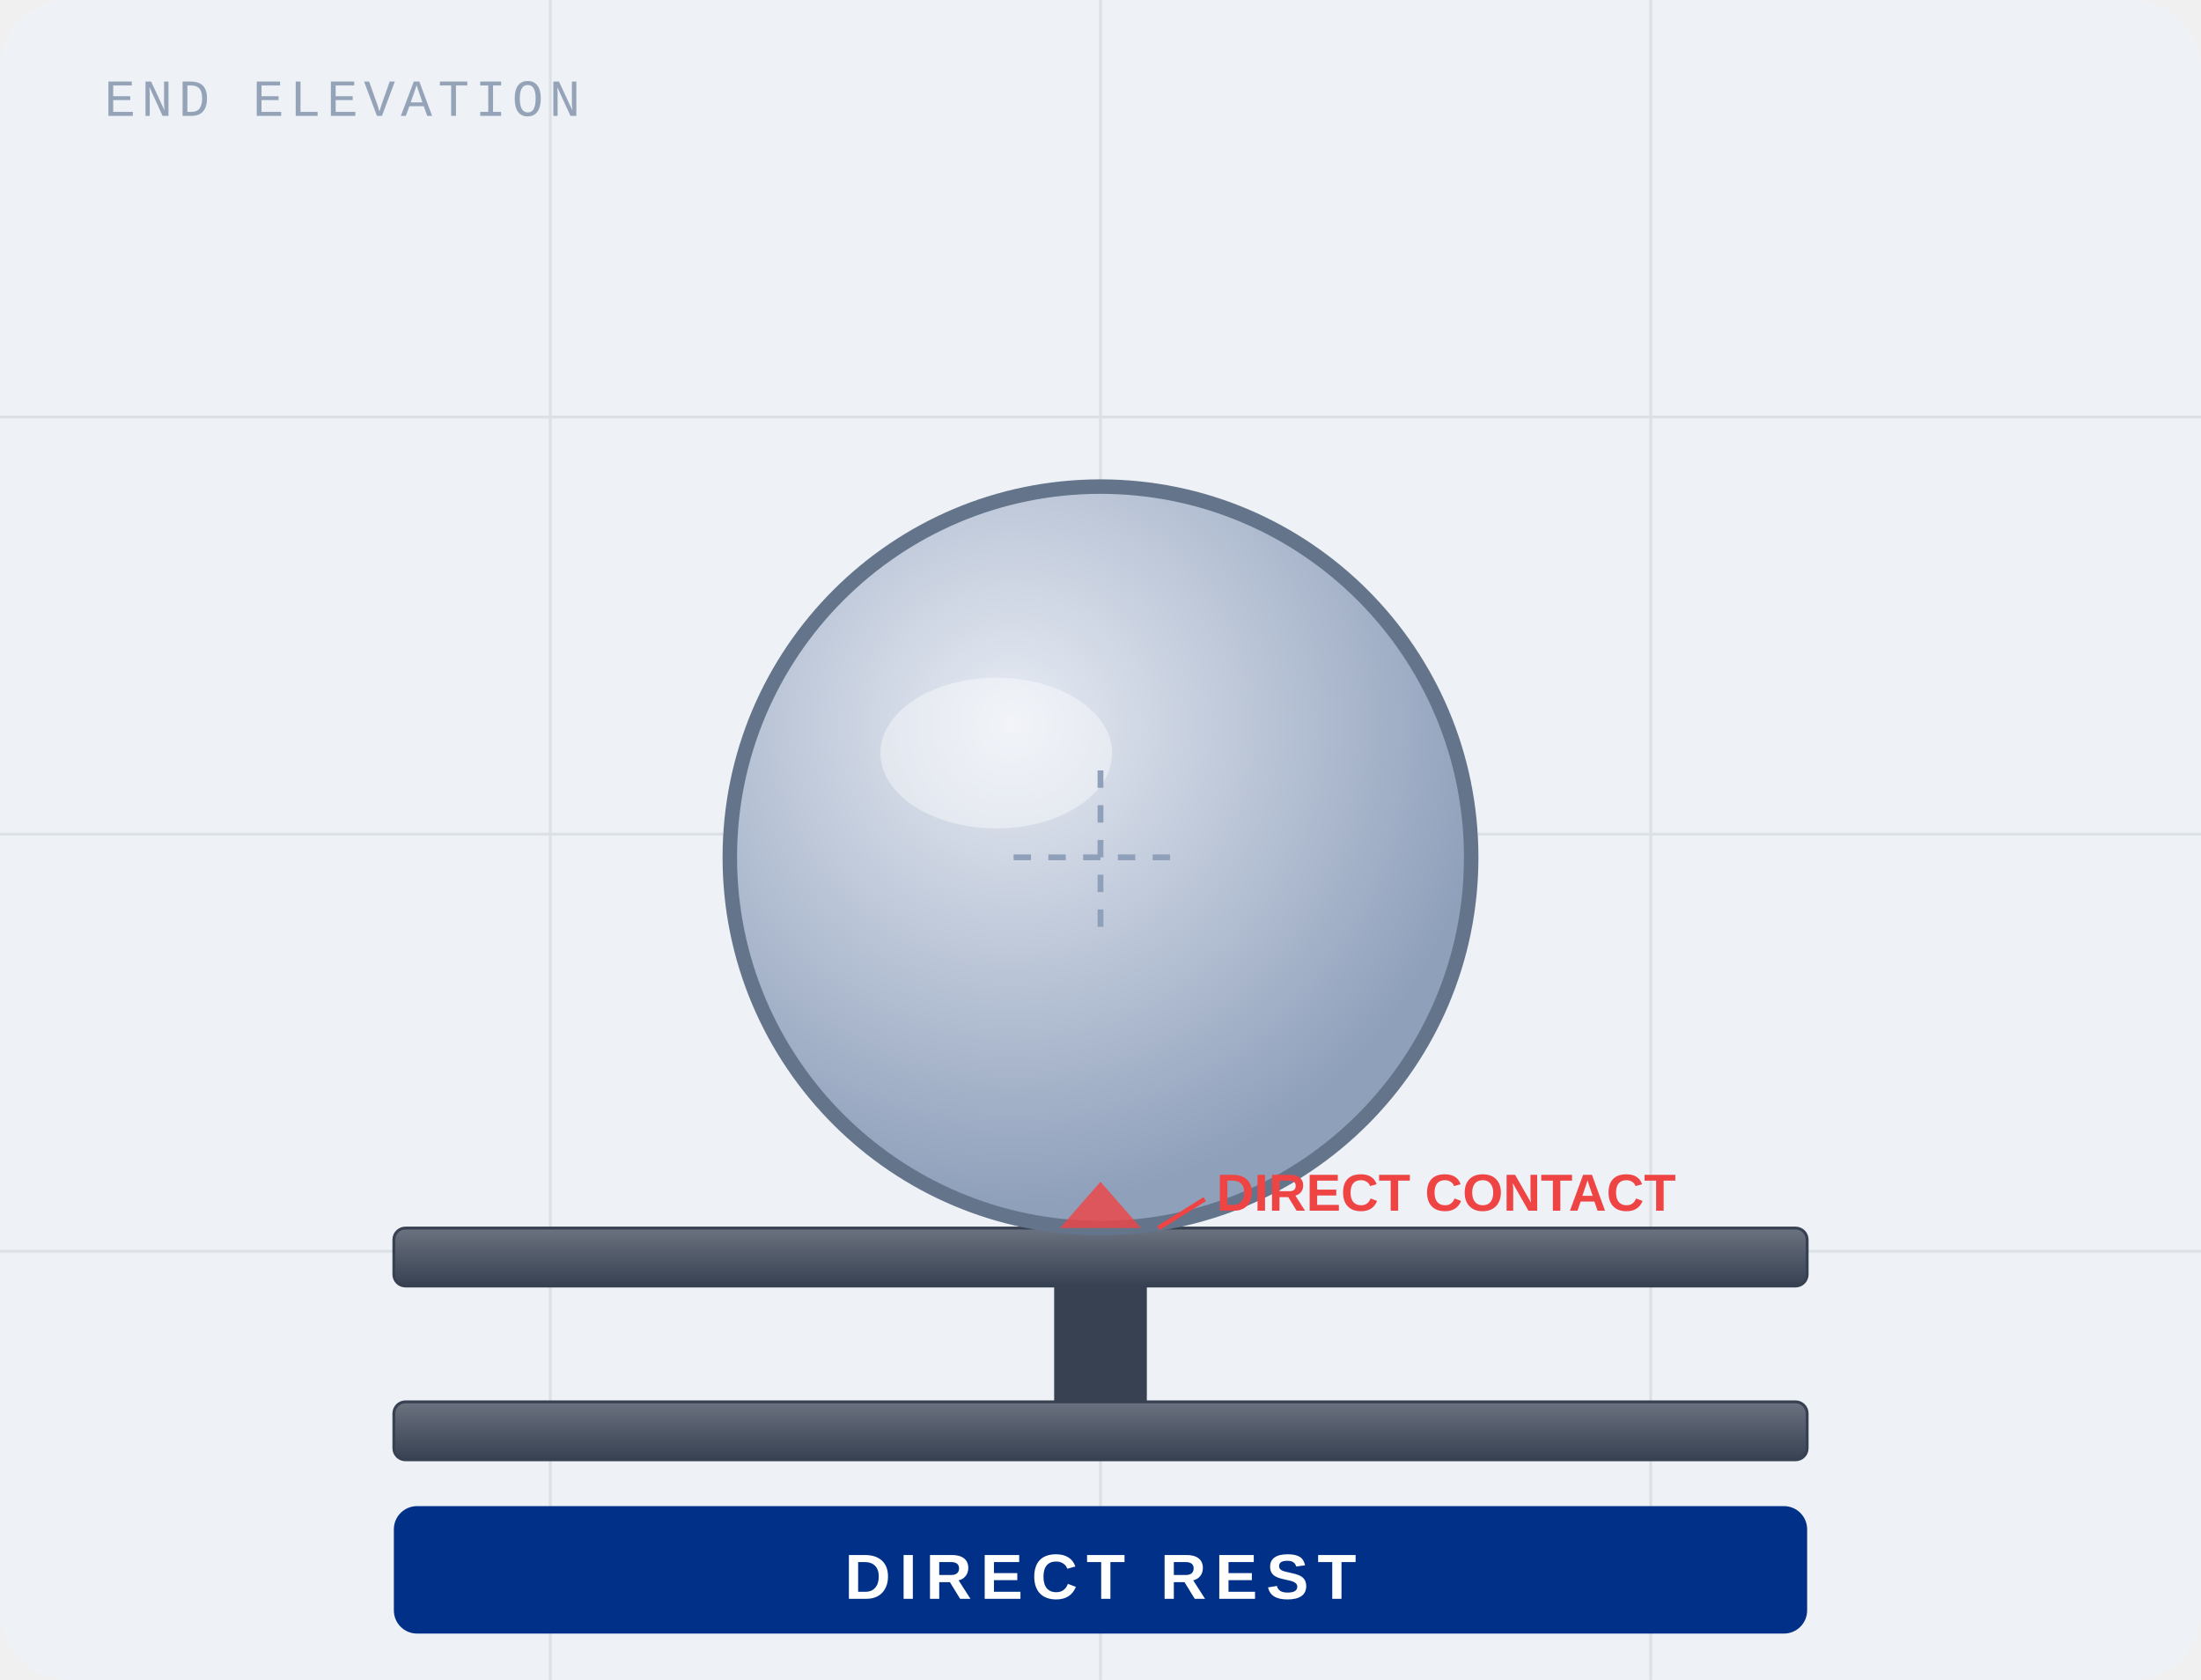
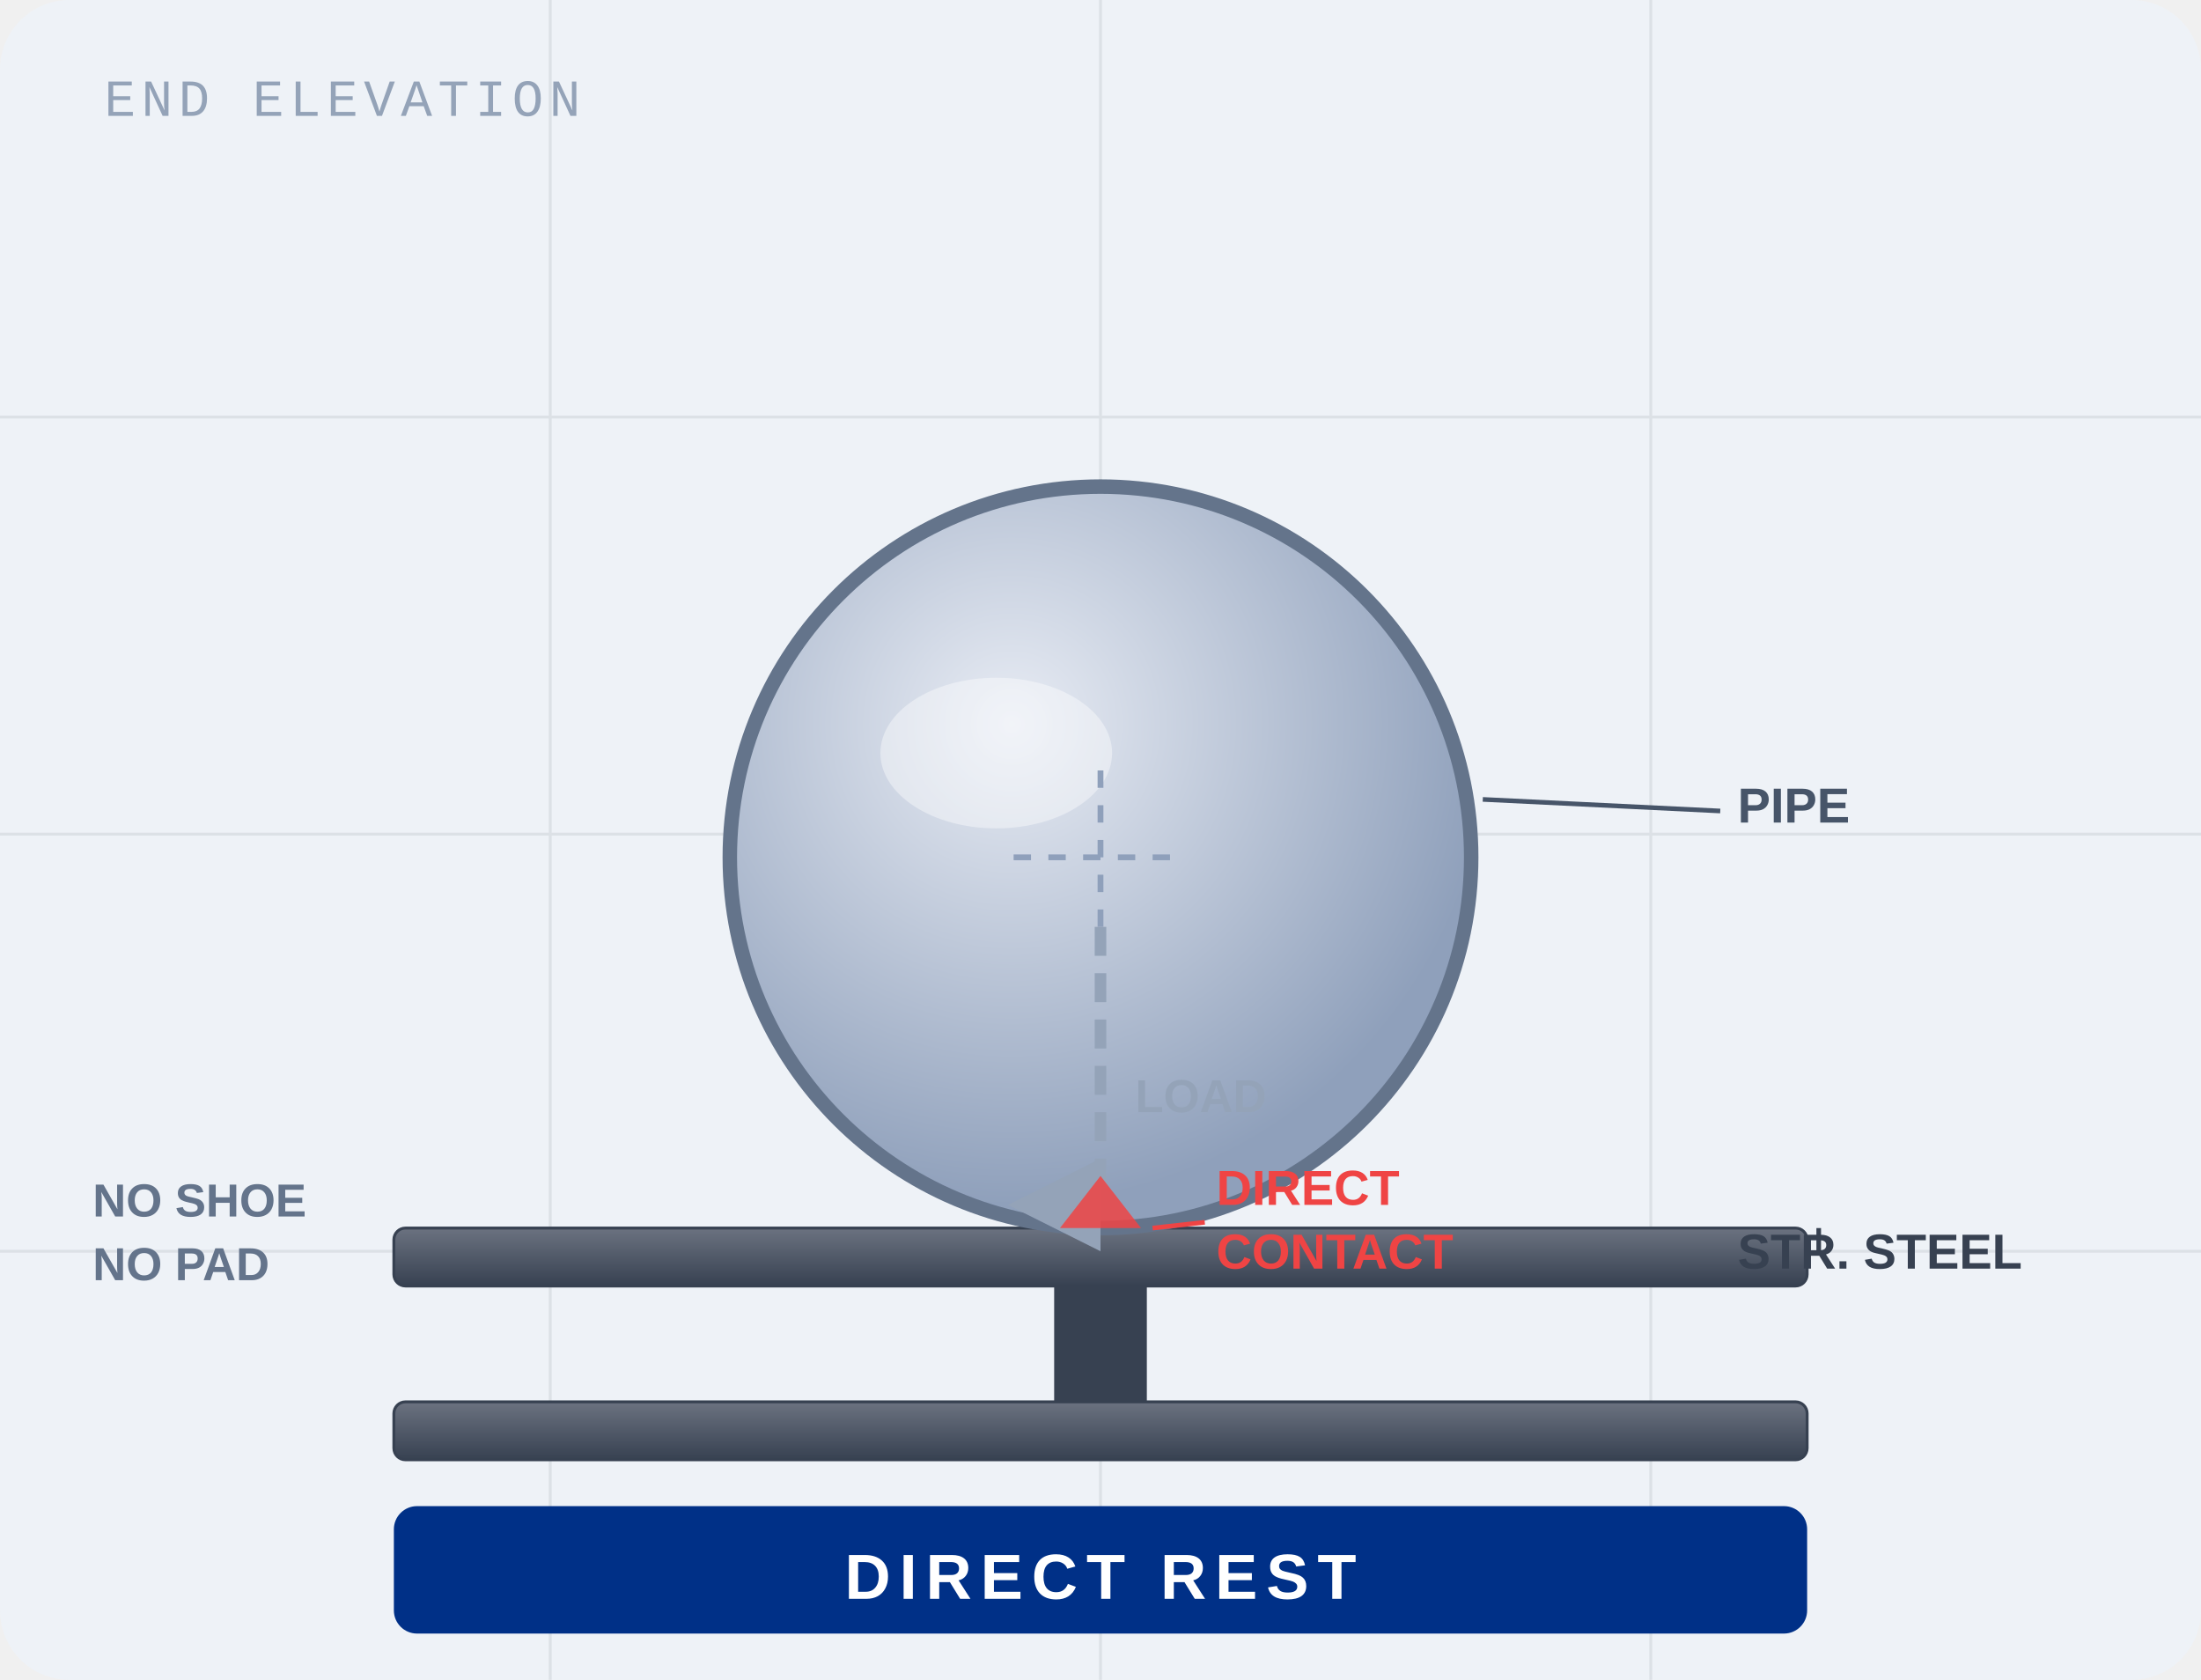
<svg xmlns="http://www.w3.org/2000/svg" viewBox="0 0 380 290">
  <defs>
    <radialGradient id="pg" cx="38%" cy="32%" r="65%">
      <stop offset="0%" stop-color="#E8ECF4" />
      <stop offset="100%" stop-color="#8FA0BB" />
    </radialGradient>
    <linearGradient id="sg" x1="0" y1="0" x2="0" y2="1">
      <stop offset="0%" stop-color="#6B7280" />
      <stop offset="100%" stop-color="#374151" />
    </linearGradient>
+     <marker id="load_arr" markerWidth="8" markerHeight="8" refX="4" refY="0" orient="auto">
+       <path d="M0,0 L4,8 L8,0 z" fill="#94A3B8" />
+     </marker>
  </defs>
  <rect width="380" height="290" fill="#EEF2F7" rx="12" />
  <g stroke="#D1D5DB" stroke-width="0.5" opacity="0.6">
    <line x1="0" y1="72" x2="380" y2="72" />
    <line x1="0" y1="144" x2="380" y2="144" />
    <line x1="0" y1="216" x2="380" y2="216" />
    <line x1="95" y1="0" x2="95" y2="290" />
    <line x1="190" y1="0" x2="190" y2="290" />
    <line x1="285" y1="0" x2="285" y2="290" />
  </g>
  <text x="18" y="20" font-family="'Courier New',monospace" font-size="9" fill="#94A3B8" letter-spacing="1">END ELEVATION</text>
  <rect x="68" y="212" width="244" height="10" rx="2" fill="url(#sg)" stroke="#374151" stroke-width="0.5" />
  <rect x="182" y="222" width="16" height="20" fill="#374151" />
  <rect x="68" y="242" width="244" height="10" rx="2" fill="url(#sg)" stroke="#374151" stroke-width="0.5" />
  <circle cx="190" cy="148" r="64" fill="url(#pg)" stroke="#64748B" stroke-width="2.5" />
  <ellipse cx="172" cy="130" rx="20" ry="13" fill="rgba(255,255,255,0.4)" />
  <line x1="190" y1="133" x2="190" y2="163" stroke="#8FA0BB" stroke-width="1" stroke-dasharray="3,3" />
  <line x1="175" y1="148" x2="205" y2="148" stroke="#8FA0BB" stroke-width="1" stroke-dasharray="3,3" />
-   <polygon points="183,212 190,204 197,212" fill="#EF4444" opacity="0.8" />
-   <text x="210" y="209" font-family="'Arial',sans-serif" font-size="9" fill="#EF4444" font-weight="600">DIRECT CONTACT</text>
-   <line x1="208" y1="207" x2="200" y2="212" stroke="#EF4444" stroke-width="0.8" />
+   <line x1="190" y1="160" x2="190" y2="208" stroke="#94A3B8" stroke-width="2" stroke-dasharray="5,3" marker-end="url(#load_arr)" />
+   <text x="196" y="192" font-family="'Arial',sans-serif" font-size="8" fill="#94A3B8" font-weight="600">LOAD</text>
+   <polygon points="183,212 190,203 197,212" fill="#EF4444" opacity="0.85" />
+   <text x="210" y="208" font-family="'Arial',sans-serif" font-size="8.5" fill="#EF4444" font-weight="700">DIRECT</text>
+   <text x="210" y="219" font-family="'Arial',sans-serif" font-size="8.5" fill="#EF4444" font-weight="700">CONTACT</text>
+   <line x1="208" y1="211" x2="199" y2="212" stroke="#EF4444" stroke-width="0.8" />
+   <text x="16" y="210" font-family="'Arial',sans-serif" font-size="8" fill="#64748B" font-weight="600">NO SHOE</text>
+   <text x="16" y="221" font-family="'Arial',sans-serif" font-size="8" fill="#64748B" font-weight="600">NO PAD</text>
+   <text x="300" y="142" font-family="'Arial',sans-serif" font-size="8.5" fill="#475569" font-weight="700">PIPE</text>
+   <line x1="256" y1="138" x2="297" y2="140" stroke="#475569" stroke-width="0.8" />
+   <text x="300" y="219" font-family="'Arial',sans-serif" font-size="8.5" fill="#374151" font-weight="700">STR. STEEL</text>
+   <line x1="314" y1="212" x2="314" y2="216" stroke="#374151" stroke-width="0.8" />
  <rect x="68" y="260" width="244" height="22" rx="4" fill="#003087" />
  <text x="190" y="276" text-anchor="middle" font-family="'Arial',sans-serif" font-size="11" font-weight="700" fill="white" letter-spacing="1.5">DIRECT REST</text>
</svg>
